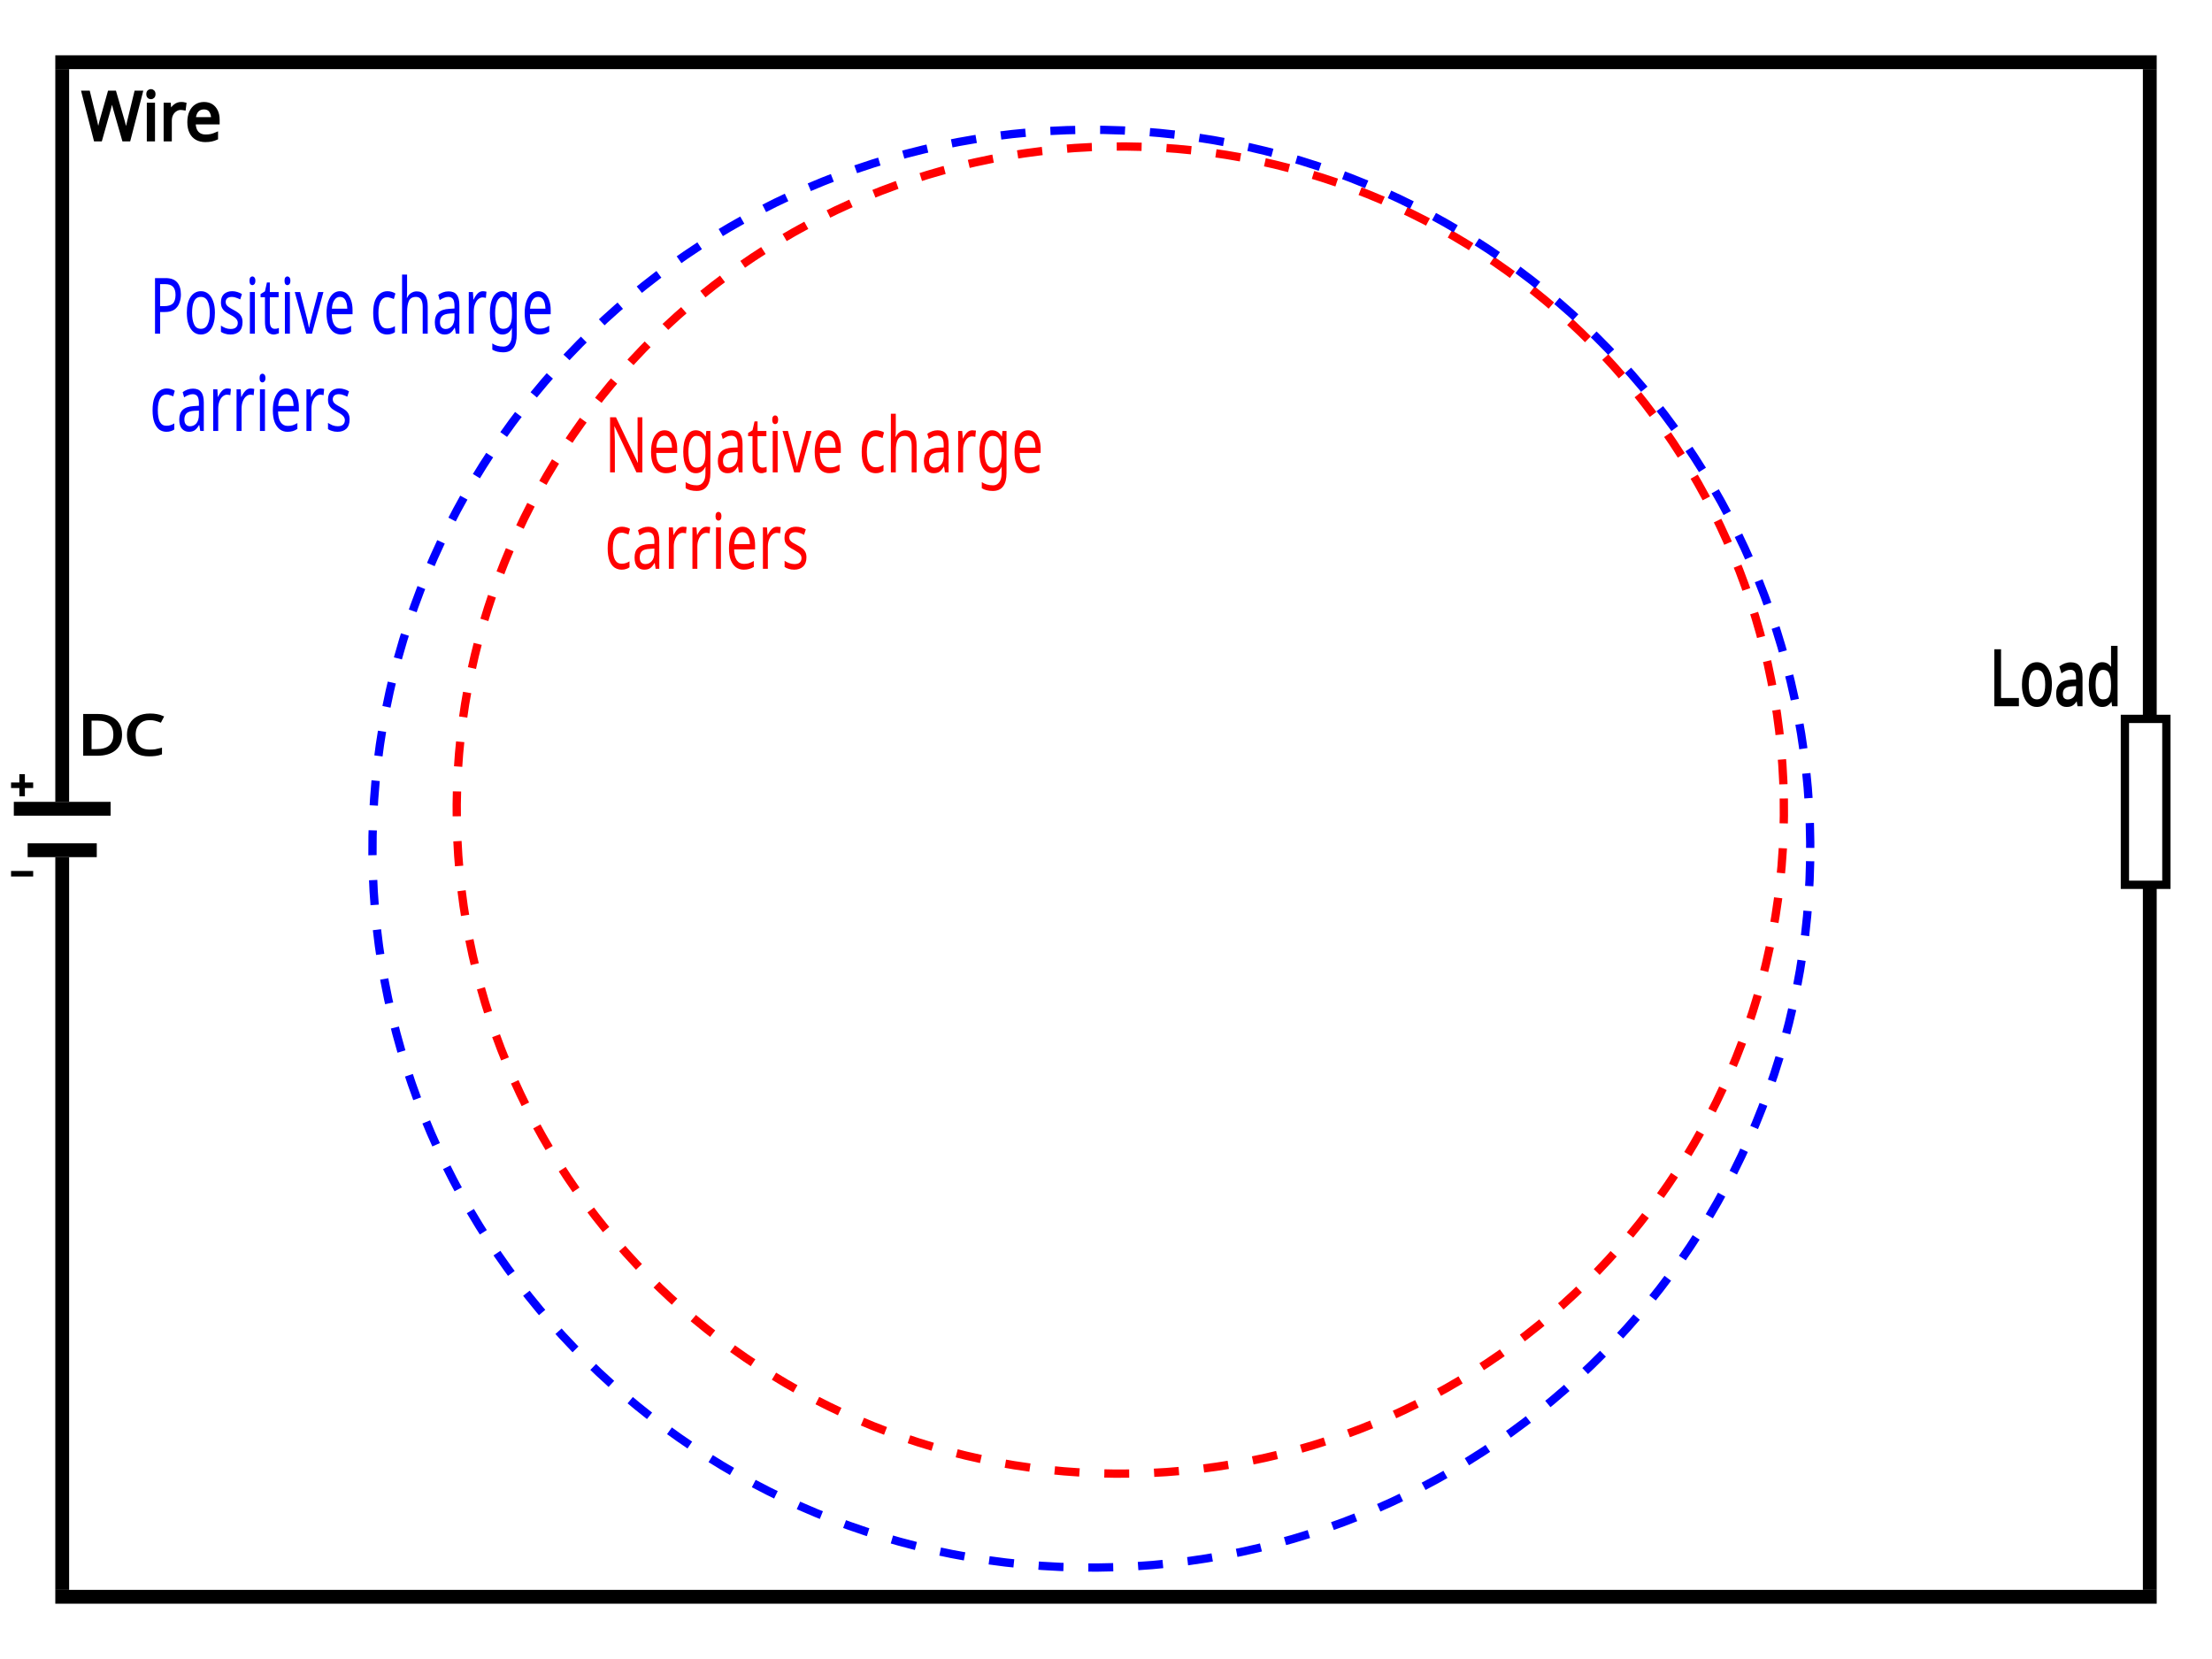
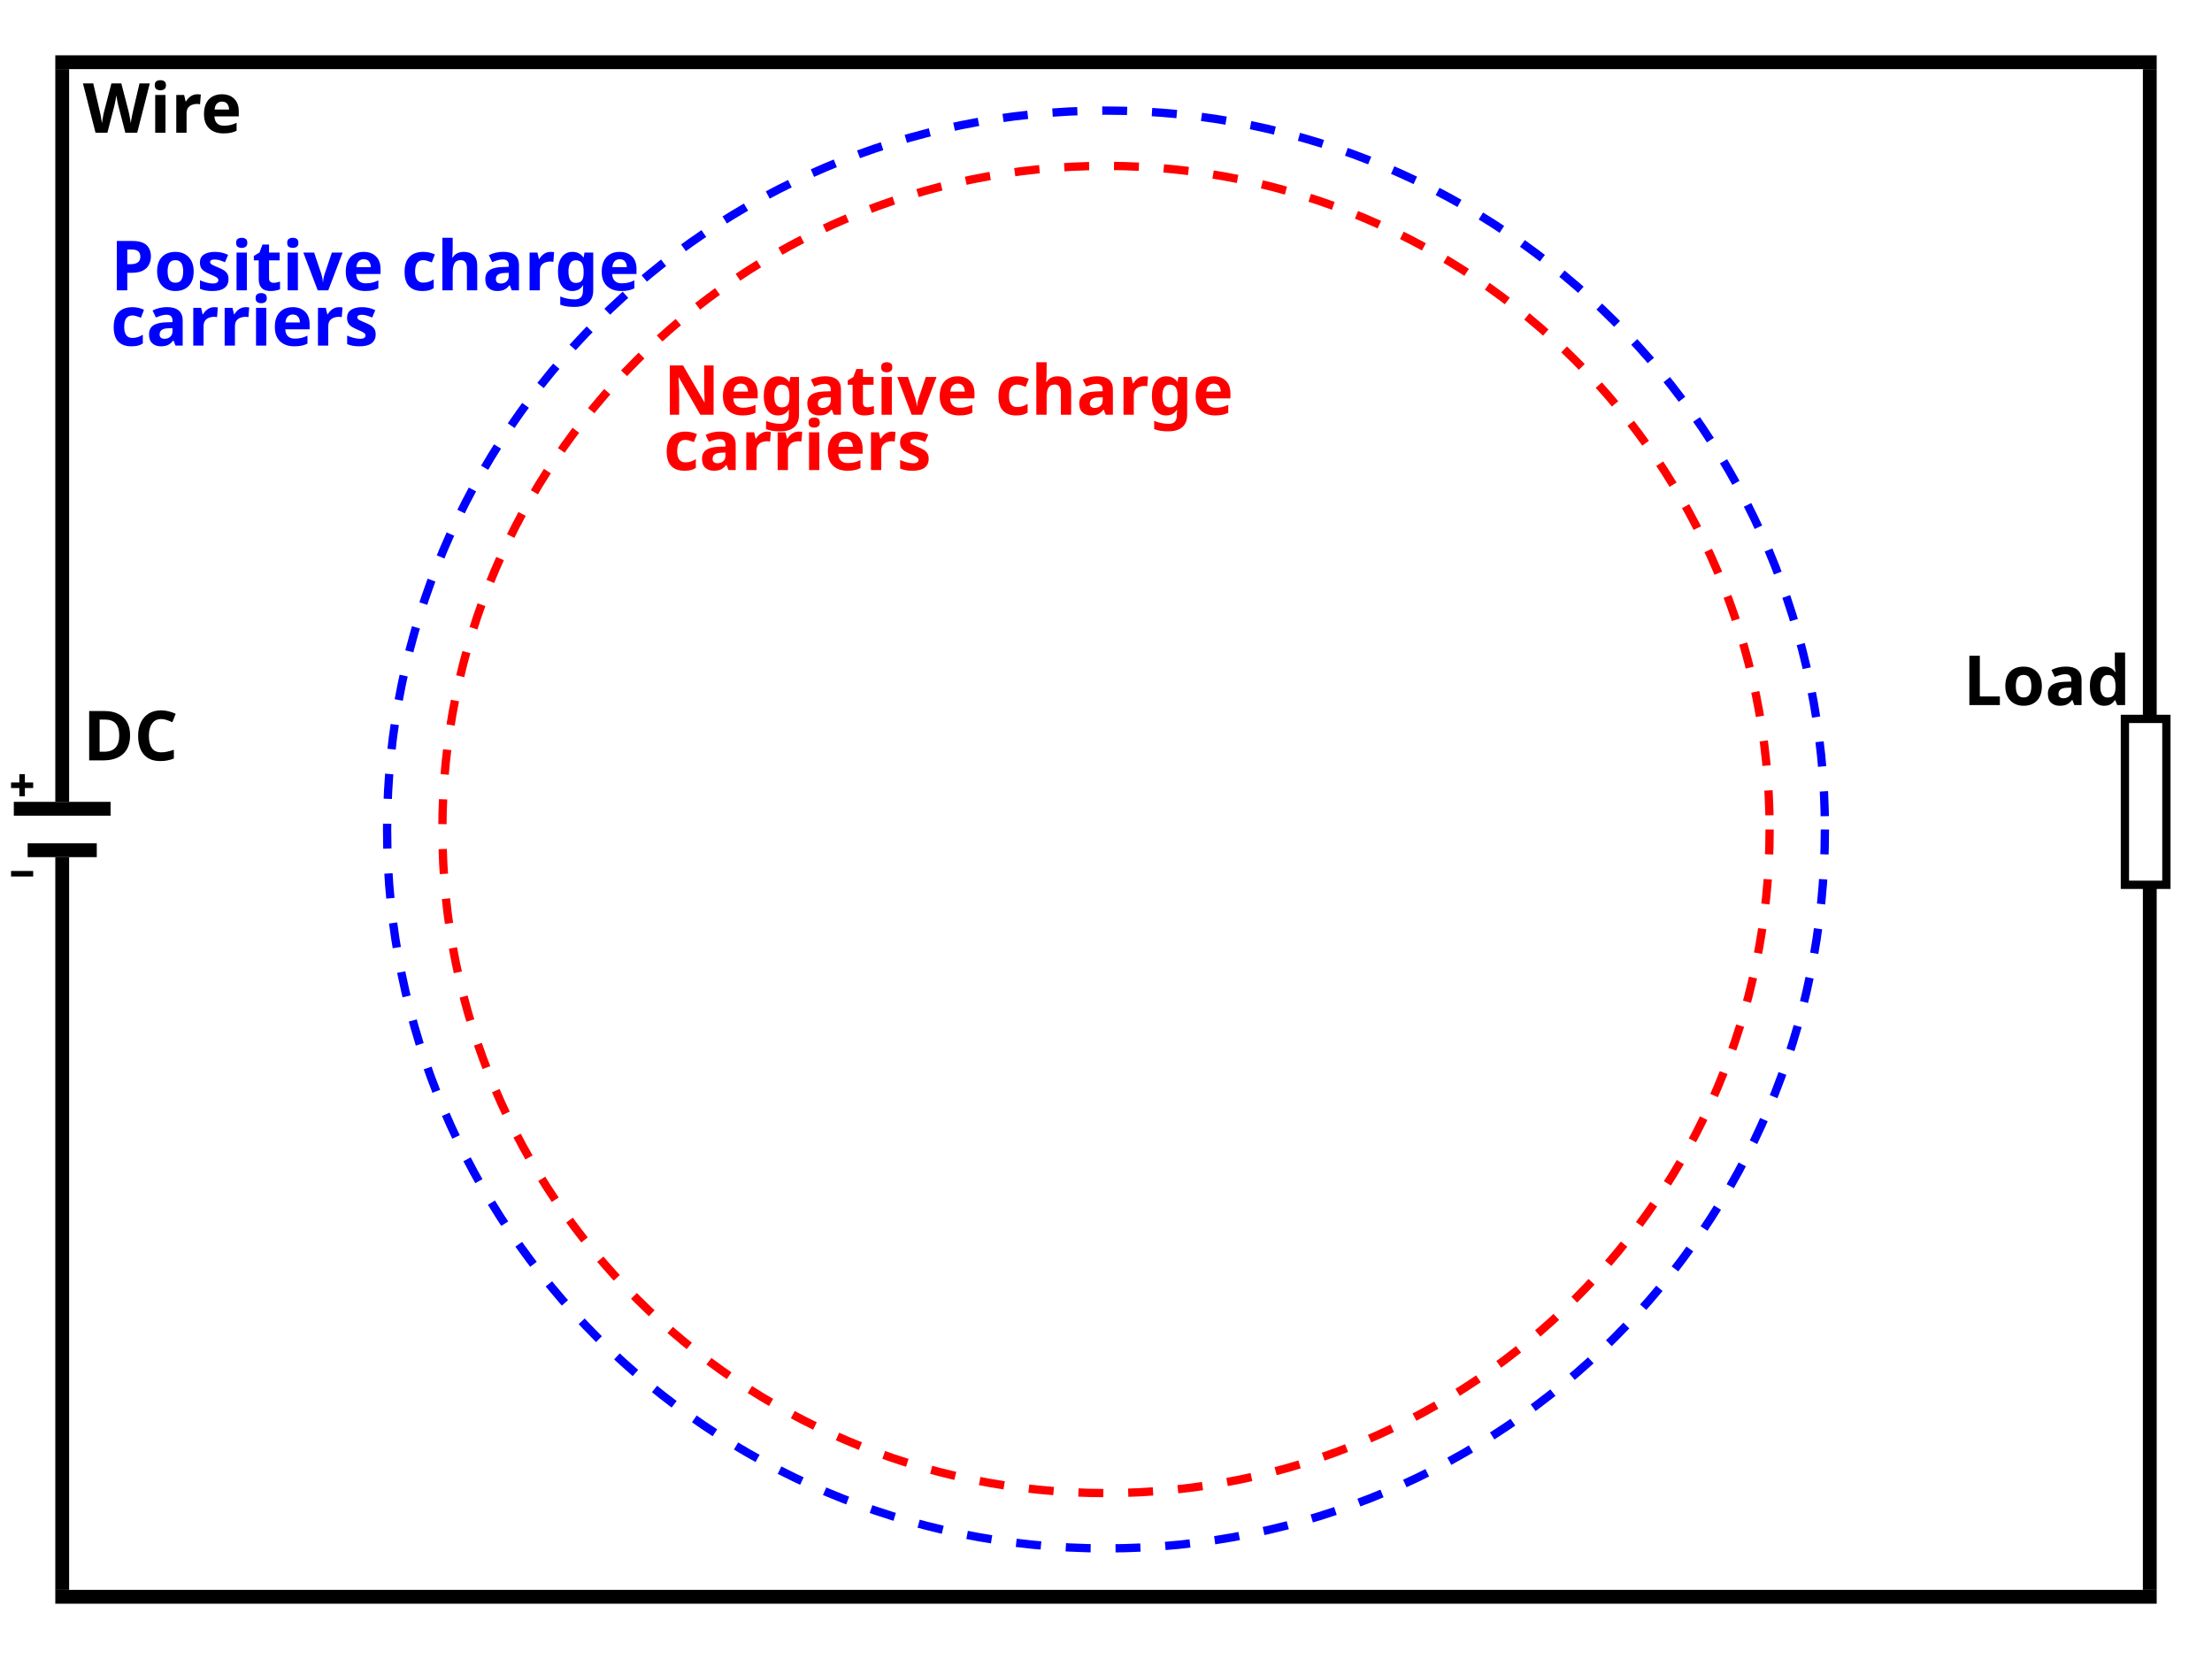
- <svg xmlns="http://www.w3.org/2000/svg" version="1.1" viewBox="0 0 800 600" preserveAspectRatio="xMidYMid" fill-rule="evenodd" id="svg1" width="800" height="600">
-   <rect x="0" y="0" width="800" height="600" fill="white" id="white_bg">
+ <svg xmlns="http://www.w3.org/2000/svg" id="svg1" version="1.1" viewBox="0 0 800 600" preserveAspectRatio="xMidYMid" fill-rule="evenodd" width="800" height="600">
+   <rect id="white_bg" x="0" y="0" width="800" height="600" fill="white">
    </rect>
  <defs id="defs1">
-     <rect x="30" y="30" width="30" height="30" id="text_box_wire">
-         </rect>
-     <rect x="30" y="268" width="30" height="30" id="text_box_dc">
-         </rect>
-     <rect x="740" y="245" width="30" height="30" id="text_box_load">
-         </rect>
-     <rect x="230" y="140" width="100" height="50" id="text_box_pos_carriers">
-         </rect>
-     <rect x="160" y="100" width="100" height="50" id="text_box_neg_carriers">
-         </rect>
-   </defs>
+     </defs>
  <g id="page1" transform="matrix(1.43537,0,0,1.368655,-15.83665,-11.89848)">
    <g id="layer3" transform="matrix(0.6966847,0,0,0.7306442,11.03315,8.693558)" style="display:inline">
-       <text xml:space="preserve" id="text_id_neg_carriers" style="font-style:normal;font-variant:normal;font-weight:normal;font-stretch:normal;font-size:7.071px;font-family:Ubuntu;-inkscape-font-specification:'Ubuntu, @wght=800';font-variant-ligatures:normal;font-variant-caps:normal;font-variant-numeric:normal;font-variant-east-asian:normal;font-variation-settings:'wght' 800;white-space:pre;shape-inside:url(#text_box_neg_carriers);display:inline;fill:#ff0000;fill-opacity:1;stroke:none;stroke-width:0.383;stroke-miterlimit:4;stroke-dasharray:none;stroke-dashoffset:0;stroke-opacity:1" transform="matrix(2.919167,0,0,3.9463,-248.4327,-250.476)">
-         <tspan x="160" y="106.763" id="tspan4303">Negative charge
+       <text id="text_id_neg_carriers" font-family="Ubuntu" font-size="25" font-weight="bold" fill="#ff0000">
+         <tspan x="240" y="150">Negative charge
</tspan>
-         <tspan x="160" y="115.602" id="tspan4305">carriers</tspan>
+         <tspan x="240" y="170">carriers</tspan>
      </text>
-       <circle cx="400px" cy="300px" r="240px" id="circle_neg_carriers" style="fill:none;stroke:#ff0000;stroke-opacity:1;stroke-width:3;stroke-dasharray:9, 9;stroke-dashoffset:0" transform="rotate(-1)">
+       <circle id="circle_neg_carriers" cx="400px" cy="300px" r="240px" style="fill:none;stroke:#ff0000;stroke-opacity:1;stroke-width:3;stroke-dasharray:9, 9;stroke-dashoffset:0">
        <animateTransform id="circle_neg_carriers_rotate" attributeName="transform" attributeType="XML" type="rotate" from="360 400.0 300.0" to="0 400.0 300.0" begin="0s" dur="20s" repeatCount="indefinite">
                </animateTransform>
      </circle>
    </g>
    <g id="layer2" style="display:inline" transform="matrix(0.6966847,0,0,0.7306442,11.03315,8.693558)">
-       <text xml:space="preserve" id="text_id_pos_carriers" style="font-style:normal;font-variant:normal;font-weight:normal;font-stretch:normal;font-size:7.241px;font-family:Ubuntu;-inkscape-font-specification:'Ubuntu, @wght=800';font-variant-ligatures:normal;font-variant-caps:normal;font-variant-numeric:normal;font-variant-east-asian:normal;font-variation-settings:'wght' 800;white-space:pre;shape-inside:url(#text_box_pos_carriers);display:inline;fill:#0000ff;fill-opacity:1;stroke:none;stroke-width:0.393;stroke-miterlimit:4;stroke-dasharray:none;stroke-dashoffset:0;stroke-opacity:1" transform="matrix(2.826662,0,0,3.886903,-596.056,-450.4067)">
-         <tspan x="230" y="146.925" id="tspan4307">Positive charge
+       <text id="text_id_pos_carriers" font-family="Ubuntu" font-size="25" font-weight="bold" fill="#0000ff">
+         <tspan x="40" y="105">Positive charge
</tspan>
-         <tspan x="230" y="155.976" id="tspan4309">carriers</tspan>
+         <tspan x="40" y="125">carriers</tspan>
      </text>
-       <circle cx="400px" cy="300px" r="260px" id="circle_pos_carriers" style="fill:none;stroke:#0000ff;stroke-opacity:1;stroke-width:3.0;stroke-dasharray:9, 9;stroke-dashoffset:0" transform="rotate(1)">
+       <circle id="circle_pos_carriers" cx="400px" cy="300px" r="260px" style="fill:none;stroke:#0000ff;stroke-opacity:1;stroke-width:3;stroke-dasharray:9, 9;stroke-dashoffset:0">
        <animateTransform id="circle_pos_carriers_rotate" attributeName="transform" attributeType="XML" type="rotate" from="0 400.0 300.0" to="360 400.0 300.0" begin="0s" dur="20s" repeatCount="indefinite">
                </animateTransform>
      </circle>
    </g>
    <g id="layer1" transform="matrix(0.6966847,0,0,0.7306442,11.03315,8.693558)" style="display:inline">
-       <path style="fill:none;fill-opacity:1;stroke:#000000;stroke-width:5;stroke-miterlimit:4;stroke-dasharray:none;stroke-dashoffset:0;stroke-opacity:1" d="M 20.0,22.5 H 780.0" id="wire_horiz_top">
+       <path id="wire_horiz_top" d="M 20.0,22.5 H 780.0" style="fill:none;fill-opacity:1;stroke:#000000;stroke-width:5;stroke-miterlimit:4;stroke-dasharray:none;stroke-dashoffset:0;stroke-opacity:1">
            </path>
-       <path style="fill:none;fill-opacity:1;stroke:#000000;stroke-width:5;stroke-miterlimit:4;stroke-dasharray:none;stroke-dashoffset:0;stroke-opacity:1" d="M 20.0,577.5 H 780.0" id="wire_horiz_bottom">
+       <path id="wire_horiz_bottom" d="M 20.0,577.5 H 780.0" style="fill:none;fill-opacity:1;stroke:#000000;stroke-width:5;stroke-miterlimit:4;stroke-dasharray:none;stroke-dashoffset:0;stroke-opacity:1">
            </path>
-       <path style="fill:#000080;fill-opacity:1;stroke:#000000;stroke-width:5;stroke-dasharray:none;stroke-dashoffset:0;stroke-opacity:1" d="M 22.5,25.0 V 290.0" id="wire_vert_left_top">
+       <path id="wire_vert_left_top" d="M 22.5,25.0 V 290.0" style="fill:#000080;fill-opacity:1;stroke:#000000;stroke-width:5;stroke-dasharray:none;stroke-dashoffset:0;stroke-opacity:1">
            </path>
-       <path style="fill:none;fill-opacity:1;stroke:#000000;stroke-width:5;stroke-dasharray:none;stroke-dashoffset:0;stroke-opacity:1" d="M 22.5,310.0 V 575.0" id="wire_vert_left_bottom">
+       <path id="wire_vert_left_bottom" d="M 22.5,310.0 V 575.0" style="fill:none;fill-opacity:1;stroke:#000000;stroke-width:5;stroke-dasharray:none;stroke-dashoffset:0;stroke-opacity:1">
            </path>
-       <path style="fill:none;fill-opacity:1;stroke:#000000;stroke-width:5;stroke-miterlimit:4;stroke-dasharray:none;stroke-dashoffset:0;stroke-opacity:1" d="M 777.5,25.0 V 260.0" id="wire_vert_right_top">
+       <path id="wire_vert_right_top" d="M 777.5,25.0 V 260.0" style="fill:none;fill-opacity:1;stroke:#000000;stroke-width:5;stroke-miterlimit:4;stroke-dasharray:none;stroke-dashoffset:0;stroke-opacity:1">
            </path>
-       <path style="display:inline;fill:none;fill-opacity:1;stroke:#000000;stroke-width:5;stroke-miterlimit:4;stroke-dasharray:none;stroke-dashoffset:0;stroke-opacity:1" d="M 777.5,320.0 v 255.0" id="wire_vert_right_bottom">
+       <path id="wire_vert_right_bottom" d="M 777.5,320.0 v 255.0" style="display:inline;fill:none;fill-opacity:1;stroke:#000000;stroke-width:5;stroke-miterlimit:4;stroke-dasharray:none;stroke-dashoffset:0;stroke-opacity:1">
            </path>
-       <path style="fill:none;fill-opacity:1;stroke:#000000;stroke-width:5;stroke-dasharray:none;stroke-dashoffset:0;stroke-opacity:1" d="M 5.0,292.5 H 40.0" id="cathode">
+       <path id="cathode" d="M 5.0,292.5 H 40.0" style="fill:none;fill-opacity:1;stroke:#000000;stroke-width:5;stroke-dasharray:none;stroke-dashoffset:0;stroke-opacity:1">
            </path>
-       <path style="fill:none;fill-opacity:1;stroke:#000000;stroke-width:5;stroke-dasharray:none;stroke-dashoffset:0;stroke-opacity:1" d="M 10.0,307.5 H 35.0" id="anode">
+       <path id="anode" d="M 10.0,307.5 H 35.0" style="fill:none;fill-opacity:1;stroke:#000000;stroke-width:5;stroke-dasharray:none;stroke-dashoffset:0;stroke-opacity:1">
            </path>
-       <path style="fill:#000080;fill-opacity:1;stroke:#000000;stroke-width:2;stroke-dasharray:none;stroke-dashoffset:0;stroke-opacity:1" d="M 4.0,284.0 H 12.0" id="plus_horiz">
+       <path id="plus_horiz" d="M 4.0,284.0 H 12.0" style="fill:#000080;fill-opacity:1;stroke:#000000;stroke-width:2;stroke-dasharray:none;stroke-dashoffset:0;stroke-opacity:1">
            </path>
-       <path style="fill:#000080;fill-opacity:1;stroke:#000000;stroke-width:2;stroke-dasharray:none;stroke-dashoffset:0;stroke-opacity:1" d="M 8.0,280.0 V 288.0" id="plus_vert">
+       <path id="plus_vert" d="M 8.0,280.0 V 288.0" style="fill:#000080;fill-opacity:1;stroke:#000000;stroke-width:2;stroke-dasharray:none;stroke-dashoffset:0;stroke-opacity:1">
            </path>
-       <path style="fill:#000080;fill-opacity:1;stroke:#000000;stroke-width:2;stroke-dasharray:none;stroke-dashoffset:0;stroke-opacity:1" d="M 4.0,316.0 H 12.0" id="minus">
+       <path id="minus" d="M 4.0,316.0 H 12.0" style="fill:#000080;fill-opacity:1;stroke:#000000;stroke-width:2;stroke-dasharray:none;stroke-dashoffset:0;stroke-opacity:1">
            </path>
-       <rect style="fill:none;stroke:#000000;stroke-width:3;stroke-dasharray:none;stroke-opacity:1" x="768.5" y="260.0" width="15" height="60" id="load">
+       <rect id="load" x="768.5" y="260.0" width="15" height="60" style="fill:none;stroke:#000000;stroke-width:3;stroke-dasharray:none;stroke-opacity:1">
            </rect>
-       <text xml:space="preserve" id="text_id_wire" style="font-style:normal;font-variant:normal;font-weight:normal;font-stretch:normal;font-size:12.107px;font-family:Ubuntu;-inkscape-font-specification:'Ubuntu, Normal';font-variant-ligatures:normal;font-variant-caps:normal;font-variant-numeric:normal;font-variant-east-asian:normal;white-space:pre;shape-inside:url(#text_box_wire);display:inline;fill:#000000;fill-opacity:1;stroke:#000000;stroke-width:0.456;stroke-miterlimit:4;stroke-dasharray:none;stroke-dashoffset:0;stroke-opacity:1" transform="matrix(1.947282,0,0,2.01806,-28.80681,-33.2228)">
-         <tspan x="30" y="41.579" id="tspan4311">Wire</tspan>
+       <text id="text_id_wire" x="30" y="48" font-family="Ubuntu" font-size="25" font-weight="bold" fill="#000000">
+         <tspan>Wire</tspan>
      </text>
-       <text xml:space="preserve" id="text_id_dc" style="font-style:normal;font-variant:normal;font-weight:normal;font-stretch:normal;font-size:9.024px;font-family:Ubuntu;-inkscape-font-specification:'Ubuntu, Normal';font-variant-ligatures:normal;font-variant-caps:normal;font-variant-numeric:normal;font-variant-east-asian:normal;white-space:pre;shape-inside:url(#text_box_dc);display:inline;fill:#000000;fill-opacity:1;stroke:#000000;stroke-width:0.383;stroke-miterlimit:4;stroke-dasharray:none;stroke-dashoffset:0;stroke-opacity:1" transform="matrix(2.529519,0,0,2.209386,-47.52696,-338.2811)">
-         <tspan x="30" y="276.631" id="tspan4313">DC</tspan>
+       <text id="text_id_dc" x="30" y="275" font-family="Ubuntu" font-size="25" font-weight="bold" fill="#000000">
+         <tspan>DC</tspan>
      </text>
-       <text xml:space="preserve" id="text_id_load" style="font-style:normal;font-variant:normal;font-weight:normal;font-stretch:normal;font-size:11.438px;font-family:Ubuntu;-inkscape-font-specification:'Ubuntu, Normal';font-variant-ligatures:normal;font-variant-caps:normal;font-variant-numeric:normal;font-variant-east-asian:normal;white-space:pre;shape-inside:url(#text_box_load);display:inline;fill:#000000;fill-opacity:1;stroke:#000000;stroke-width:0.304;stroke-miterlimit:4;stroke-dasharray:none;stroke-dashoffset:0;stroke-opacity:1" transform="matrix(1.812283,0,0,2.429441,-621.539,-366.7373)">
-         <tspan x="740" y="255.939" id="tspan4315">Load</tspan>
+       <text id="text_id_load" x="710" y="255" font-family="Ubuntu" font-size="25" font-weight="bold" fill="#000000">
+         <tspan>Load</tspan>
      </text>
    </g>
  </g>
</svg>
